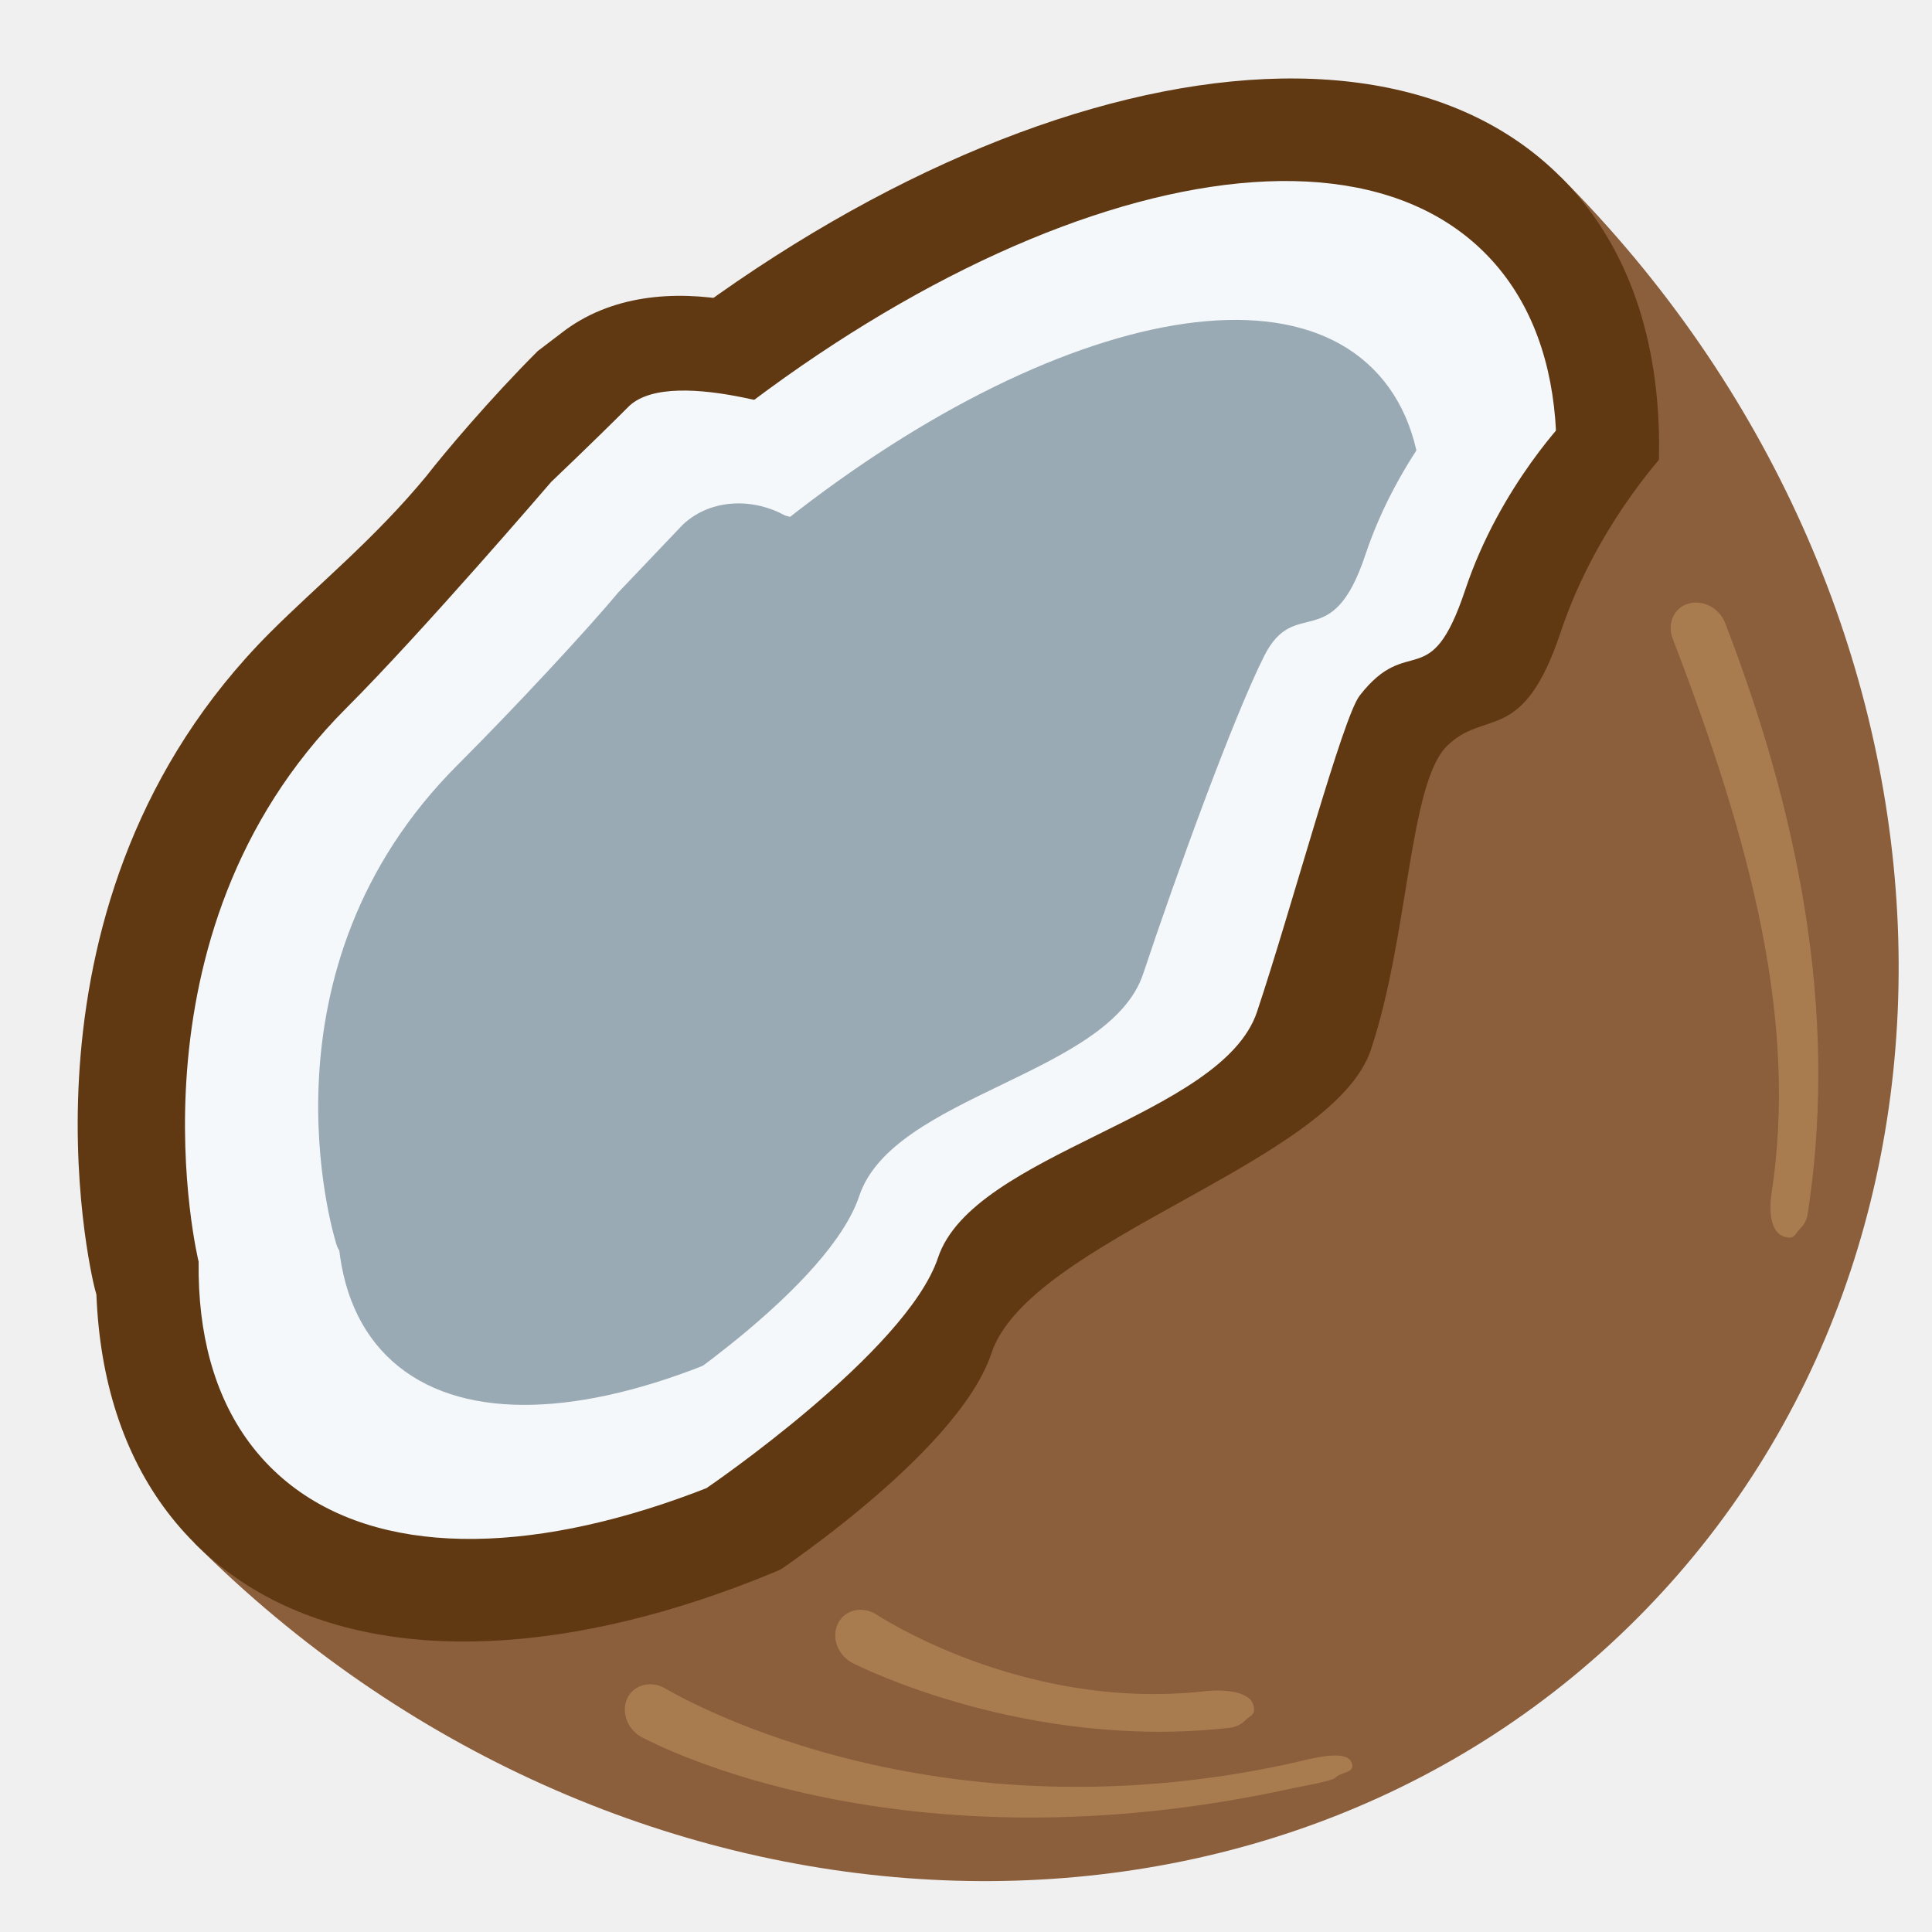
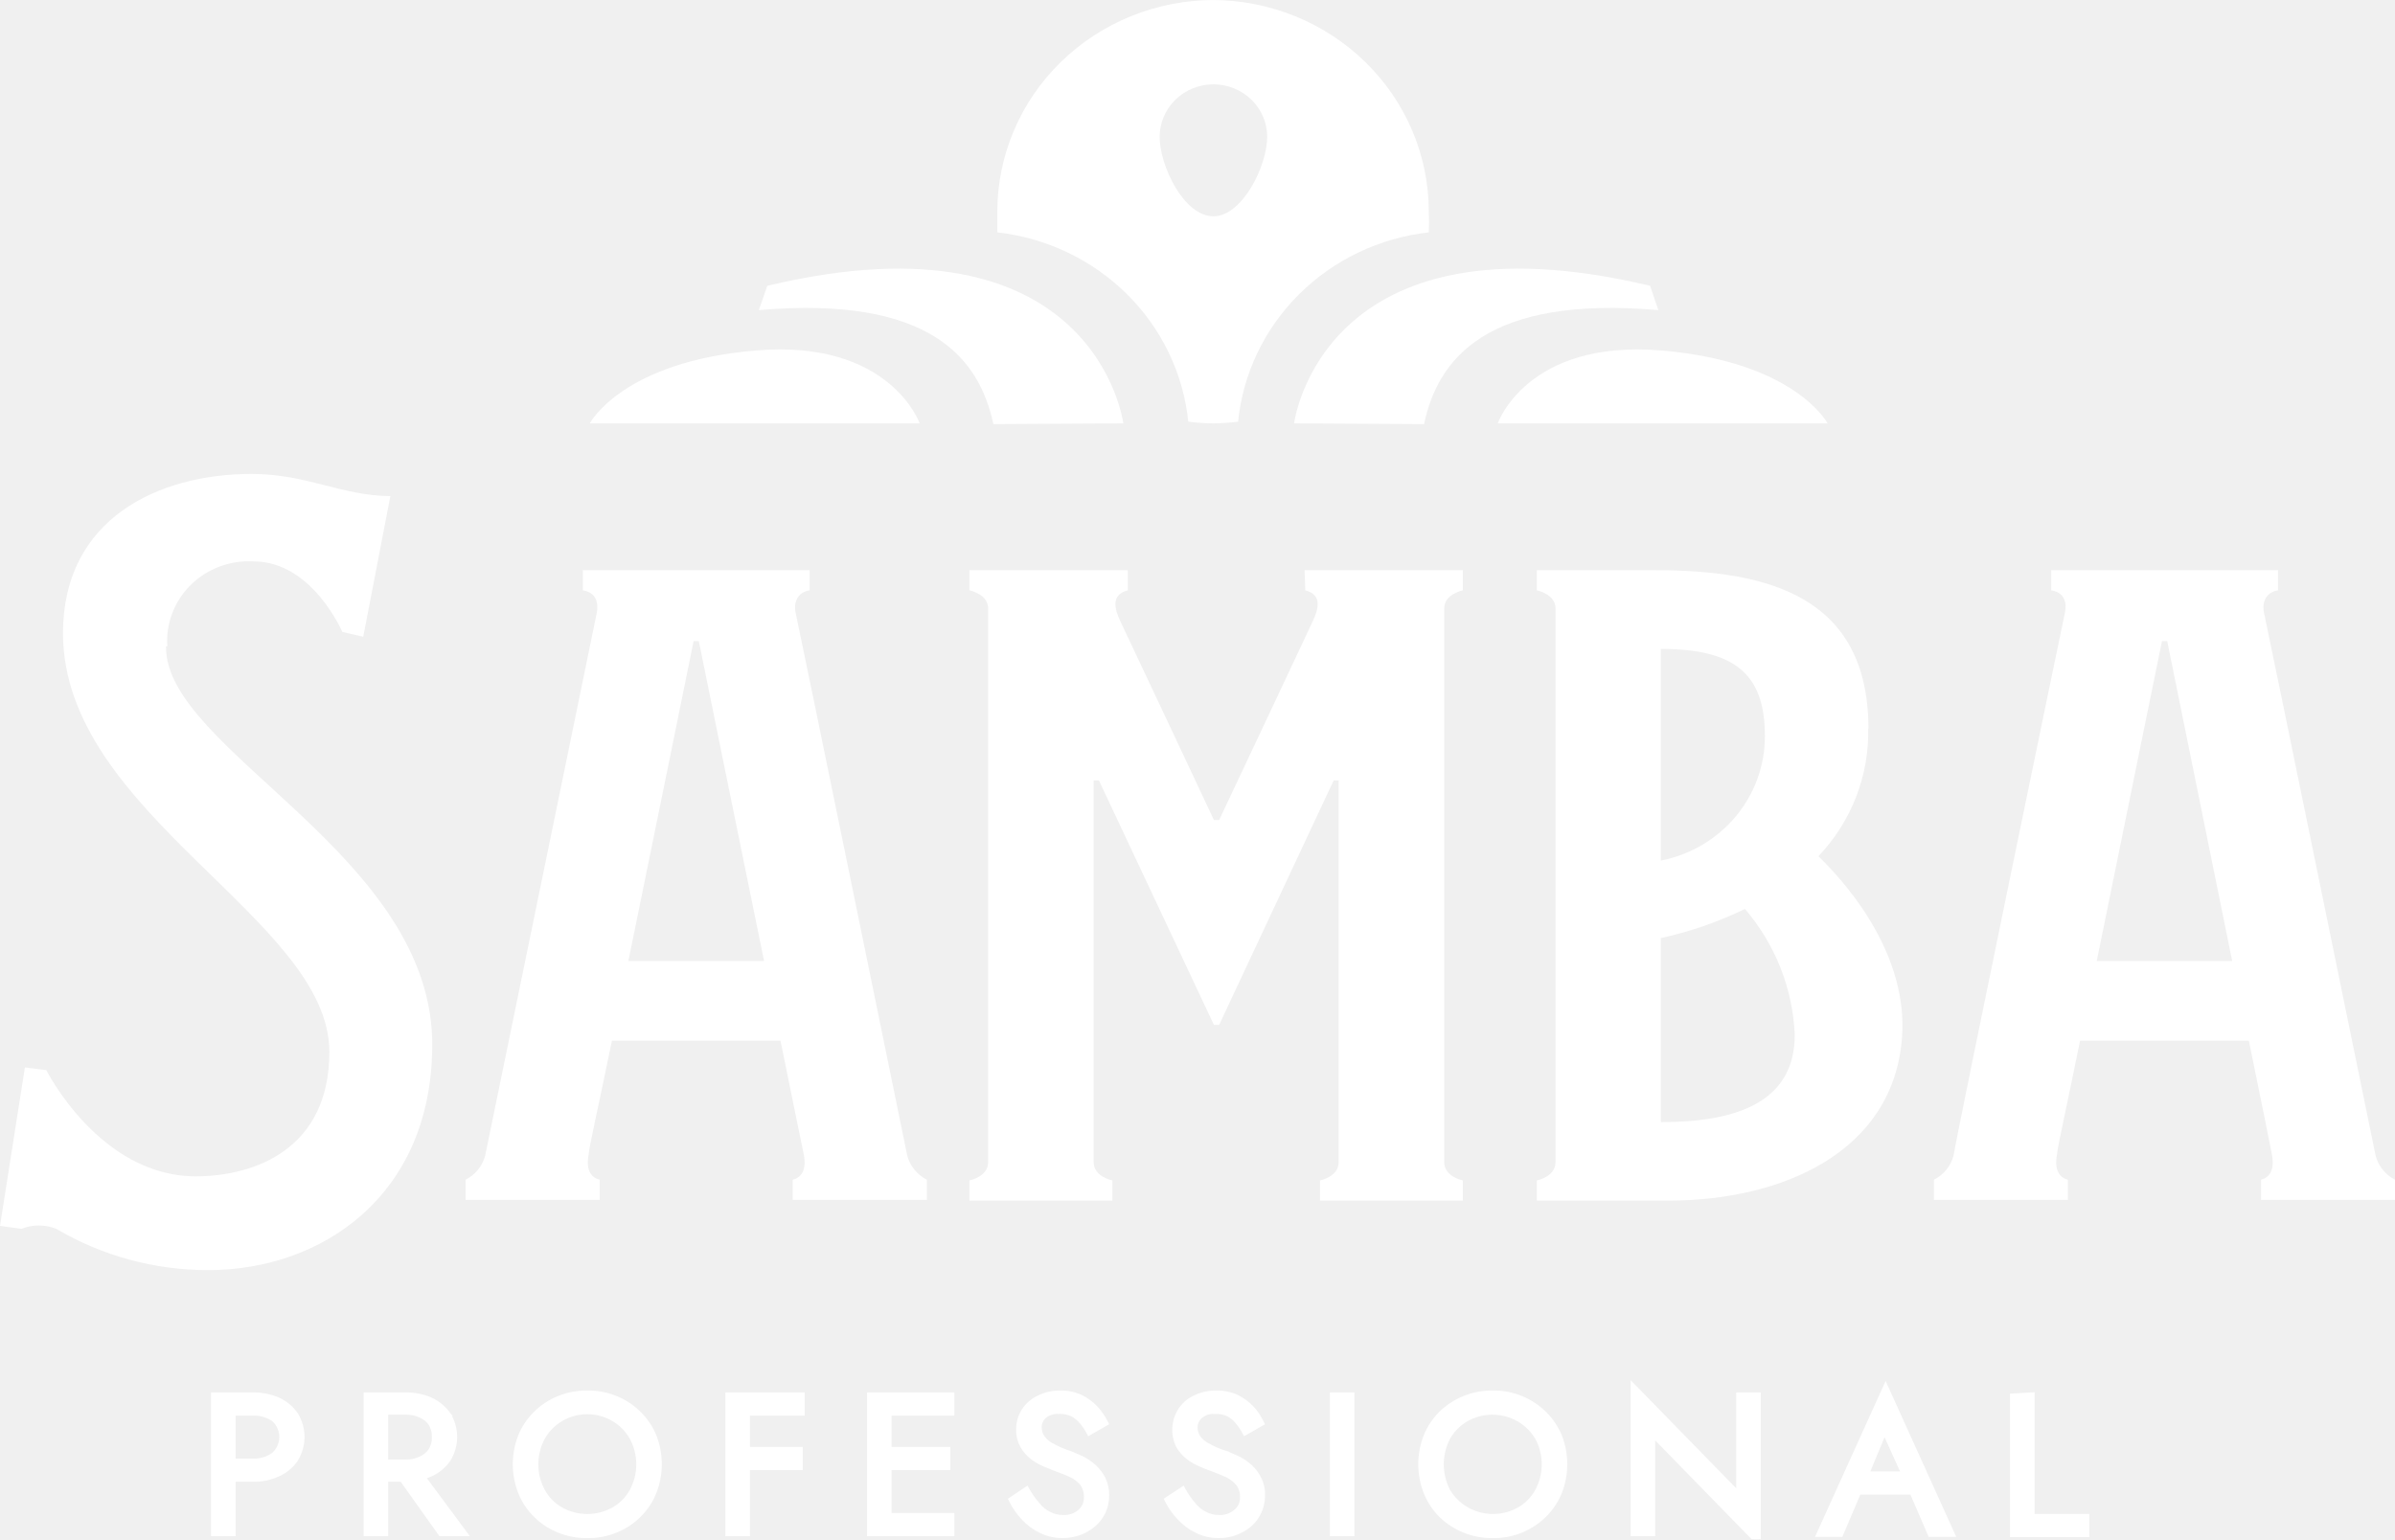
- <svg xmlns="http://www.w3.org/2000/svg" width="45" height="45" viewBox="0 0 45 45" fill="none">
-   <path d="M38.117 37.709C46.905 28.922 46.114 13.885 36.35 4.121L4.53 35.941C14.294 45.706 29.331 46.495 38.117 37.709" fill="#8B5E3C" />
-   <path d="M36.35 4.121C41.231 9.002 38.066 20.084 29.28 28.871C20.491 37.657 9.411 40.822 4.53 35.941C-0.351 31.061 2.814 19.98 11.601 11.193C20.389 2.405 31.47 -0.759 36.35 4.121Z" fill="#603913" />
-   <path d="M5.511 30.271C5.225 30.559 4.811 30.691 4.402 30.616C3.919 30.527 3.533 30.164 3.415 29.685C3.33 29.349 1.446 21.348 7.181 15.613C8.581 14.213 10.66 10.895 11.251 9.932C11.751 9.414 12.169 9.595 13.124 8.639C13.561 8.201 14.88 5.829 18.672 9.425C19.11 9.84 19.16 10.523 18.817 11.019L5.657 30.096C5.612 30.16 5.564 30.219 5.511 30.271" fill="#F5F8FA" />
-   <path d="M13.072 7.76C15.364 5.964 19.044 7.366 19.948 8.255C20.801 9.107 20.531 10.735 19.846 11.727L6.685 30.806C6.599 30.933 6.501 31.049 6.395 31.154C5.821 31.729 4.994 31.995 4.176 31.845C3.208 31.669 2.435 30.94 2.2 29.984C2.11 29.617 0.07 20.955 6.296 14.727C7.411 13.613 8.72 12.556 9.932 11.088C10.344 10.557 11.415 9.286 12.526 8.176L13.072 7.76ZM14.66 9.452C13.776 10.336 12.839 11.224 12.839 11.224C12.839 11.224 9.834 14.727 8.064 16.495C2.763 21.799 4.626 29.386 4.626 29.386L19.192 9.791C19.192 9.791 15.703 8.489 14.66 9.452" fill="#603913" />
-   <path d="M34.583 5.889C38.487 9.794 35.322 19.291 27.511 27.101C19.701 34.911 10.204 38.078 6.299 34.172C2.394 30.267 5.559 20.77 13.369 12.96C21.18 5.149 30.677 1.984 34.583 5.889Z" fill="#F5F8FA" />
-   <path d="M31.985 8.596C34.883 11.494 32.089 18.989 25.742 25.335C19.395 31.683 11.902 34.475 9.004 31.578C6.106 28.679 8.9 21.185 15.246 14.839C21.593 8.492 29.087 5.697 31.985 8.596" fill="#99AAB5" />
-   <path d="M19.751 12.424L18.281 12.005C17.579 11.615 16.587 11.588 15.911 12.213L14.396 13.804C13.68 14.666 11.999 16.476 10.654 17.821C5.895 22.58 7.755 28.724 7.836 28.984C7.907 29.211 8.102 29.378 8.339 29.414C8.537 29.444 8.736 29.378 8.875 29.238C8.901 29.212 8.925 29.184 8.946 29.152L19.942 13.316C20.041 13.174 20.078 12.998 20.041 12.829C20.005 12.659 19.9 12.514 19.751 12.424" fill="#99AAB5" />
-   <path d="M15.3 32.57C15.3 32.57 19.311 29.964 20.014 27.856C20.8 25.5 25.841 25.041 26.626 22.684C27.41 20.328 28.721 16.727 29.442 15.286C30.163 13.845 31.015 15.285 31.8 12.929C32.585 10.57 34.155 8.999 34.155 8.999C34.155 8.999 34.155 20 31.8 22.356C29.442 24.714 20.014 34.142 19.227 33.355C18.442 32.57 15.3 32.57 15.3 32.57" fill="#F5F8FA" />
-   <path d="M16.453 34.663C16.453 34.663 21.115 31.491 21.848 29.295C22.666 26.84 28.46 26.021 29.279 23.566C30.098 21.111 31.273 16.709 31.67 16.201C32.815 14.727 33.305 16.2 34.125 13.748C34.943 11.289 36.579 9.654 36.579 9.654C36.579 9.654 36.579 21.111 34.125 23.566C31.67 26.023 21.849 35.843 21.03 35.024C20.21 34.206 16.453 34.663 16.453 34.663" fill="#603913" />
-   <path d="M17.789 36.825C17.789 36.825 22.301 33.894 23.091 31.523C23.975 28.871 31.047 27.102 31.931 24.45C32.815 21.799 32.815 18.264 33.699 17.38C34.583 16.495 35.466 17.38 36.35 14.727C37.234 12.076 39.001 10.309 39.001 10.309C39.001 10.309 39.001 22.683 36.35 25.335C33.699 27.986 23.093 38.593 22.209 37.709C21.324 36.825 17.789 36.825 17.789 36.825" fill="#8B5E3C" />
-   <path d="M28.995 40.079C28.907 40.167 28.786 40.226 28.646 40.244C23.935 40.776 20.03 38.822 19.865 38.739C19.529 38.568 19.365 38.169 19.503 37.846C19.637 37.523 20.024 37.4 20.363 37.574C20.399 37.593 23.791 39.877 28.089 39.39C28.445 39.35 29.121 39.371 29.199 39.735C29.245 39.954 29.134 39.941 28.995 40.079V40.079ZM41.941 28.605C41.797 28.747 41.807 28.87 41.579 28.811C41.219 28.72 41.206 28.166 41.26 27.814C41.875 23.825 40.81 19.684 38.959 14.874C38.824 14.524 38.992 14.155 39.326 14.059C39.665 13.96 40.05 14.164 40.184 14.515C42.127 19.556 42.755 24.059 42.104 28.28C42.084 28.411 42.025 28.521 41.941 28.605V28.605ZM31.486 41.065C31.372 40.709 30.441 40.99 30.095 41.066C21.426 42.974 15.52 39.335 15.455 39.305C15.115 39.135 14.731 39.263 14.599 39.584C14.466 39.906 14.631 40.306 14.969 40.474C15.25 40.615 20.979 43.661 30.125 41.649C30.239 41.623 31.026 41.485 31.102 41.409C31.255 41.256 31.564 41.305 31.486 41.065" fill="#A97C50" />
+ <svg xmlns="http://www.w3.org/2000/svg" width="126" height="81" viewBox="0 0 126 81" fill="none">
+   <g clip-path="url(#clip0_58_421)">
+     <path d="M68.082 22.28C68.082 22.28 69.51 10.91 86.812 15.041L87.244 16.32C78.219 15.54 75.652 18.878 74.919 22.319L68.082 22.28Z" fill="white" />
+     <path d="M78.796 22.28C78.796 22.28 80.328 17.855 87.388 18.443C94.448 19.032 96.15 22.28 96.15 22.28H78.796Z" fill="white" />
+     <path d="M59.097 22.28C59.097 22.28 57.656 10.91 40.367 15.041L39.922 16.32C48.959 15.54 51.526 18.878 52.26 22.319L59.097 22.28Z" fill="white" />
+     <path d="M48.383 22.28C48.383 22.28 46.837 17.855 39.778 18.443C32.718 19.032 31.029 22.28 31.029 22.28H48.383Z" fill="white" />
+     <path d="M63.877 0C60.852 0 57.95 1.174 55.811 3.263C53.671 5.352 52.469 8.186 52.469 11.14C52.469 11.511 52.469 11.869 52.469 12.227C55.056 12.521 57.463 13.669 59.29 15.481C61.117 17.293 62.255 19.661 62.515 22.191C62.95 22.247 63.387 22.276 63.825 22.28C64.263 22.276 64.701 22.246 65.135 22.191C65.39 19.661 66.525 17.292 68.35 15.479C70.175 13.667 72.582 12.519 75.168 12.227C75.188 11.865 75.188 11.502 75.168 11.14C75.168 8.186 73.966 5.352 71.826 3.263C69.687 1.174 66.785 0 63.76 0M63.838 11.383C62.28 11.383 61.009 8.723 61.009 7.201C61.009 6.468 61.307 5.765 61.838 5.247C62.368 4.729 63.088 4.438 63.838 4.438C64.589 4.438 65.308 4.729 65.839 5.247C66.369 5.765 66.667 6.468 66.667 7.201C66.667 8.723 65.358 11.383 63.838 11.383Z" fill="white" />
+     <path d="M68.671 31.067C69.562 31.297 69.379 32.026 69.064 32.692C68.946 32.96 64.139 43.154 64.139 43.154H63.864C63.864 43.154 59.058 32.922 58.94 32.692C58.625 32.026 58.442 31.297 59.333 31.067V30.006H51.002V31.067C51.002 31.067 51.985 31.259 51.985 32.014V61.163C51.985 61.93 51.002 62.122 51.002 62.122V63.183H58.521V62.122C58.521 62.122 57.538 61.93 57.538 61.163V41.069H57.813L63.864 53.936H64.139L70.164 41.069H70.426V61.163C70.426 61.93 69.444 62.122 69.444 62.122V63.183H76.962V62.122C76.962 62.122 75.98 61.93 75.98 61.163V32.014C75.98 31.259 76.962 31.067 76.962 31.067V30.006H68.632L68.671 31.067Z" fill="white" />
+     <path d="M98.298 38.358C98.298 31.4 93.059 30.006 87.074 30.006H80.852V31.067C80.852 31.067 81.835 31.259 81.835 32.014V61.163C81.835 61.93 80.852 62.122 80.852 62.122V63.183H84.978H87.768C93.766 63.183 99.634 60.625 100.067 54.563C100.355 50.457 97.552 46.889 95.666 45.06C97.403 43.231 98.343 40.813 98.285 38.319M92.85 38.729C92.857 40.272 92.314 41.77 91.316 42.967C90.317 44.164 88.924 44.985 87.375 45.29V34.15C91.226 34.15 92.85 35.429 92.85 38.729ZM87.375 59.014V49.37C88.907 49.031 90.394 48.516 91.802 47.835C93.4 49.701 94.32 52.03 94.421 54.46C94.421 58.067 91.239 59.052 87.388 59.052" fill="white" />
+     <path d="M8.802 34.009C8.762 33.415 8.851 32.819 9.065 32.262C9.279 31.704 9.612 31.197 10.042 30.775C10.472 30.353 10.989 30.025 11.559 29.813C12.128 29.601 12.738 29.509 13.347 29.545C16.424 29.545 18.009 33.254 18.009 33.254L19.11 33.51L20.537 26.105C18.009 26.105 16.149 24.941 13.242 24.941C8.317 24.941 3.314 27.307 3.314 33.318C3.314 42.86 17.328 48.347 17.328 55.356C17.328 60.472 13.399 61.904 10.295 61.904C5.239 61.904 2.436 56.315 2.436 56.315L1.31 56.174L0 64.513L1.126 64.667C1.714 64.434 2.372 64.434 2.96 64.667C5.37 66.09 8.133 66.842 10.95 66.841C16.935 66.841 22.659 62.928 22.738 55.151C22.921 45.008 8.631 39.496 8.736 34.009" fill="white" />
+     <path d="M47.728 60.804C47.532 59.858 41.965 32.666 41.86 32.257C41.755 31.848 41.86 31.182 42.594 31.067V30.006H30.662V31.067C31.408 31.182 31.487 31.784 31.395 32.257C31.303 32.73 25.724 59.858 25.527 60.804C25.458 61.077 25.329 61.332 25.151 61.553C24.973 61.773 24.748 61.954 24.493 62.083V63.145H31.552V62.083C31.186 61.994 30.78 61.674 30.976 60.715C30.976 60.433 31.526 58.029 32.194 54.767H41.061C41.729 58.029 42.214 60.433 42.279 60.715C42.476 61.674 42.07 61.994 41.703 62.083V63.145H48.763V62.083C48.507 61.954 48.283 61.773 48.105 61.553C47.926 61.332 47.798 61.077 47.728 60.804ZM33.059 50.572C34.63 42.898 36.49 33.74 36.49 33.74H36.765C36.765 33.74 38.625 42.898 40.197 50.572H33.059Z" fill="white" />
+     <path d="M124.978 60.804C124.782 59.858 119.215 32.666 119.111 32.257C119.006 31.848 119.111 31.182 119.844 31.067V30.006H107.912V31.067C108.659 31.182 108.737 31.784 108.632 32.257C108.528 32.73 102.909 59.858 102.778 60.804C102.708 61.077 102.58 61.332 102.401 61.553C102.223 61.773 101.998 61.954 101.743 62.083V63.145H108.79V62.083C108.436 61.994 108.03 61.674 108.226 60.715C108.226 60.433 108.776 58.029 109.431 54.767H118.312C118.98 58.029 119.464 60.433 119.517 60.715C119.713 61.674 119.307 61.994 118.953 62.083V63.145H126V62.083C125.747 61.953 125.525 61.771 125.349 61.551C125.173 61.33 125.047 61.076 124.978 60.804ZM110.309 50.572C111.868 42.898 113.741 33.74 113.741 33.74H114.016L117.434 50.572H110.309Z" fill="white" />
+     <path d="M11.701 73.379H11.303H11.203V73.479V80.642V80.742H11.303H12.194H12.294V80.642V77.877H13.293C13.76 77.891 14.223 77.796 14.645 77.599C15.024 77.432 15.348 77.162 15.577 76.823L15.578 76.823L15.58 76.819C15.803 76.458 15.921 76.044 15.921 75.622C15.921 75.2 15.803 74.785 15.58 74.424L15.58 74.424L15.577 74.42C15.344 74.084 15.022 73.816 14.645 73.644L14.646 73.644L14.644 73.644C14.219 73.458 13.758 73.368 13.293 73.379H12.294H12.194H11.801H11.701ZM12.294 76.858V74.398H13.294V74.398L13.298 74.398C13.686 74.382 14.068 74.492 14.385 74.709C14.513 74.825 14.616 74.965 14.686 75.121C14.757 75.279 14.794 75.45 14.794 75.622C14.794 75.794 14.757 75.964 14.686 76.122C14.616 76.279 14.513 76.419 14.384 76.535C14.072 76.762 13.688 76.876 13.299 76.858L13.299 76.858H13.294H12.294Z" fill="white" stroke="white" stroke-width="0.2" />
+     <path d="M19.717 73.379H19.332H19.232V73.479V80.642V80.742H19.332H20.223H20.323V80.642V77.877H21.13L23.141 80.7L23.171 80.742H23.222H24.323H24.521L24.403 80.582L22.297 77.744C22.425 77.704 22.552 77.656 22.674 77.599C23.051 77.428 23.373 77.16 23.606 76.823L23.606 76.823L23.608 76.819C23.832 76.458 23.95 76.044 23.95 75.622C23.95 75.2 23.832 74.785 23.608 74.424L23.609 74.424L23.605 74.419C23.369 74.087 23.048 73.82 22.675 73.645L22.675 73.645L22.673 73.643C22.248 73.46 21.787 73.369 21.322 73.379H20.323H20.223H19.817H19.717ZM20.323 76.909V74.347H21.323V74.347L21.326 74.347C21.595 74.339 21.863 74.393 22.107 74.504L22.107 74.504L22.11 74.506C22.325 74.594 22.509 74.74 22.64 74.928C22.766 75.139 22.829 75.381 22.821 75.625L22.821 75.625L22.821 75.632C22.829 75.872 22.767 76.109 22.64 76.316C22.511 76.508 22.326 76.659 22.109 76.751L22.109 76.751L22.107 76.752C21.863 76.864 21.595 76.917 21.326 76.909L21.326 76.909H21.323H20.323Z" fill="white" stroke="white" stroke-width="0.2" />
+     <path d="M27.36 75.565L27.36 75.565L27.36 75.566C26.983 76.524 26.983 77.584 27.36 78.543L27.36 78.543C27.539 78.998 27.814 79.41 28.169 79.754C28.513 80.099 28.925 80.371 29.38 80.555C29.86 80.753 30.377 80.851 30.897 80.844C31.418 80.852 31.936 80.754 32.415 80.555C32.87 80.371 33.282 80.099 33.627 79.754C33.981 79.41 34.256 78.998 34.435 78.543L34.435 78.543C34.812 77.584 34.812 76.524 34.435 75.566L34.435 75.566L34.435 75.565C34.252 75.116 33.977 74.708 33.627 74.367C33.282 74.023 32.87 73.75 32.415 73.566C31.936 73.367 31.418 73.269 30.897 73.277C30.377 73.27 29.86 73.368 29.38 73.566C28.925 73.75 28.512 74.023 28.168 74.367C27.818 74.708 27.543 75.116 27.36 75.565ZM30.898 79.775C30.414 79.775 29.939 79.651 29.519 79.417C29.12 79.188 28.794 78.856 28.575 78.458C28.342 78.027 28.221 77.548 28.221 77.061C28.221 76.574 28.342 76.094 28.575 75.664C28.803 75.258 29.139 74.92 29.548 74.684C29.956 74.448 30.422 74.324 30.898 74.324C31.372 74.324 31.839 74.448 32.247 74.684C32.656 74.92 32.992 75.258 33.22 75.664C33.453 76.094 33.574 76.574 33.574 77.061C33.574 77.548 33.453 78.027 33.22 78.458C33.001 78.856 32.675 79.188 32.276 79.416C31.857 79.651 31.381 79.775 30.898 79.775Z" fill="white" stroke="white" stroke-width="0.2" />
+     <path d="M38.761 73.379H38.363H38.263V73.479V80.642V80.742H38.363H39.254H39.354V80.642V77.263H42.031H42.131V77.163V76.344V76.244H42.031H39.354V74.398H42.135H42.235V74.298V73.479V73.379H42.135H39.354H39.254H38.861H38.761Z" fill="white" stroke="white" stroke-width="0.2" />
+     <path d="M46.214 73.379H45.816H45.716V73.479V80.642V80.742H45.816H46.214H46.313H46.706H46.806H50.007H50.107V80.642V79.823V79.723H50.007H46.806V77.263H49.797H49.898V77.163V76.344V76.244H49.797H46.806V74.398H50.007H50.107V74.298V73.479V73.379H50.007H46.806H46.706H46.313H46.214Z" fill="white" stroke="white" stroke-width="0.2" />
+     <path d="M54.605 79.162L54.606 79.162L54.601 79.156C54.4 78.929 54.224 78.682 54.076 78.419L54.023 78.324L53.933 78.384L53.226 78.858L53.153 78.907L53.192 78.986C53.357 79.316 53.57 79.621 53.824 79.891C54.083 80.175 54.395 80.408 54.744 80.578C55.103 80.755 55.499 80.846 55.901 80.844L55.902 80.844C56.198 80.842 56.492 80.793 56.771 80.698L56.771 80.698L56.773 80.698C57.047 80.601 57.301 80.457 57.523 80.271C57.751 80.083 57.934 79.849 58.061 79.585L58.061 79.584C58.191 79.306 58.256 79.004 58.254 78.699C58.261 78.392 58.195 78.087 58.06 77.81L58.06 77.81L58.06 77.808C57.939 77.572 57.777 77.359 57.58 77.179C57.392 77.007 57.182 76.86 56.956 76.742L56.956 76.742L56.95 76.739L56.334 76.47L56.334 76.47L56.323 76.466C55.979 76.36 55.647 76.217 55.335 76.04L55.335 76.04L55.331 76.038C55.136 75.937 54.968 75.791 54.845 75.612C54.752 75.462 54.704 75.291 54.704 75.117L54.704 75.115C54.702 75.012 54.722 74.91 54.762 74.815C54.801 74.721 54.86 74.635 54.934 74.563C55.041 74.469 55.168 74.398 55.305 74.354C55.443 74.309 55.589 74.294 55.734 74.308L55.734 74.309L55.747 74.308C55.979 74.301 56.21 74.35 56.418 74.451C56.602 74.553 56.764 74.688 56.898 74.848C57.03 75.005 57.144 75.175 57.24 75.355L57.289 75.446L57.378 75.395L58.138 74.96L58.22 74.913L58.178 74.829C58.043 74.56 57.87 74.311 57.664 74.089L57.664 74.089C57.44 73.849 57.172 73.651 56.875 73.505L56.875 73.505L56.873 73.504C56.537 73.348 56.168 73.271 55.797 73.277C55.4 73.267 55.007 73.353 54.653 73.53C54.322 73.679 54.043 73.919 53.849 74.222C53.655 74.523 53.555 74.874 53.561 75.231C53.551 75.533 53.623 75.832 53.77 76.099L53.77 76.099L53.771 76.1C53.903 76.333 54.081 76.538 54.294 76.705L54.294 76.705L54.295 76.705C54.499 76.86 54.722 76.989 54.959 77.089L54.958 77.089L54.96 77.089L55.562 77.332L55.562 77.332L55.566 77.334C55.852 77.436 56.111 77.537 56.356 77.65C56.574 77.758 56.767 77.909 56.922 78.093C57.064 78.301 57.135 78.547 57.124 78.796L57.124 78.796L57.124 78.803C57.128 78.939 57.101 79.075 57.046 79.201C56.991 79.326 56.908 79.439 56.804 79.531C56.566 79.737 56.252 79.844 55.933 79.826L55.933 79.826L55.926 79.826C55.668 79.829 55.414 79.767 55.189 79.646L55.189 79.646L55.186 79.644C54.957 79.529 54.758 79.364 54.605 79.162Z" fill="white" stroke="white" stroke-width="0.2" />
+     <path d="M62.804 79.16L62.804 79.16L62.801 79.157C62.604 78.929 62.432 78.682 62.289 78.42L62.237 78.324L62.146 78.384L61.426 78.857L61.352 78.906L61.391 78.985C61.556 79.319 61.774 79.625 62.036 79.892C62.293 80.178 62.606 80.412 62.956 80.578C63.311 80.753 63.703 80.844 64.1 80.844C64.698 80.853 65.279 80.65 65.736 80.271L65.736 80.271L65.737 80.271C65.96 80.082 66.139 79.847 66.26 79.584C66.39 79.307 66.455 79.005 66.453 78.7C66.467 78.391 66.4 78.085 66.259 77.809C66.144 77.573 65.986 77.36 65.793 77.18L65.793 77.18L65.791 77.178C65.602 77.01 65.393 76.863 65.169 76.742L65.17 76.742L65.162 76.739L64.546 76.47L64.546 76.469L64.535 76.466C64.185 76.362 63.849 76.219 63.534 76.04L63.534 76.04L63.53 76.038C63.335 75.937 63.168 75.791 63.044 75.612C62.952 75.462 62.903 75.291 62.904 75.117L62.904 75.117C62.904 75.013 62.925 74.911 62.967 74.816C63.009 74.721 63.069 74.635 63.146 74.564C63.251 74.47 63.376 74.399 63.511 74.355C63.647 74.311 63.791 74.295 63.934 74.308L63.934 74.309L63.946 74.308C64.182 74.302 64.417 74.351 64.63 74.451C64.81 74.553 64.968 74.688 65.097 74.847L65.097 74.847L65.097 74.848C65.229 75.005 65.344 75.175 65.44 75.355L65.488 75.446L65.578 75.395L66.337 74.96L66.418 74.914L66.378 74.83C66.248 74.561 66.079 74.312 65.877 74.09L65.877 74.09L65.875 74.088C65.649 73.851 65.383 73.654 65.088 73.505L65.088 73.505L65.085 73.504C64.744 73.348 64.371 73.27 63.995 73.277C63.599 73.269 63.207 73.356 62.852 73.53C62.527 73.68 62.254 73.92 62.064 74.219L62.064 74.219L62.063 74.22C61.891 74.501 61.792 74.818 61.776 75.145C61.759 75.472 61.825 75.798 61.967 76.094L61.967 76.094L61.97 76.1C62.102 76.333 62.28 76.538 62.493 76.705L62.493 76.705L62.494 76.705C62.697 76.86 62.92 76.989 63.156 77.088C63.338 77.172 63.453 77.214 63.634 77.28C63.677 77.296 63.724 77.314 63.777 77.333C64.051 77.435 64.31 77.536 64.555 77.65C64.774 77.758 64.967 77.91 65.122 78.095C65.274 78.297 65.35 78.545 65.336 78.795L65.336 78.795L65.336 78.803C65.341 78.941 65.314 79.077 65.257 79.203C65.199 79.328 65.114 79.44 65.006 79.529L65.006 79.529L65.004 79.53C64.768 79.734 64.46 79.84 64.144 79.826L64.144 79.826L64.138 79.826C63.876 79.83 63.617 79.768 63.388 79.645L63.387 79.645C63.159 79.526 62.96 79.361 62.804 79.16Z" fill="white" stroke="white" stroke-width="0.2" />
+     <path d="M71.155 73.479V73.379H71.055H70.165H70.064V73.479V80.642V80.742H70.165H71.055H71.155V80.642V73.479Z" fill="white" stroke="white" stroke-width="0.2" />
+     <path d="M74.997 75.565L74.997 75.565L74.996 75.566C74.62 76.524 74.62 77.584 74.996 78.543L74.996 78.543C75.175 78.994 75.446 79.406 75.791 79.753L75.791 79.753L75.792 79.754C76.143 80.096 76.559 80.368 77.016 80.555C77.496 80.753 78.013 80.851 78.534 80.844C79.055 80.852 79.572 80.754 80.052 80.555L80.053 80.555C80.504 80.364 80.914 80.093 81.262 79.754L81.262 79.754L81.263 79.754C81.612 79.407 81.887 78.996 82.071 78.544L82.072 78.543C82.448 77.584 82.448 76.524 82.072 75.566L82.072 75.566L82.071 75.564C81.883 75.118 81.609 74.711 81.263 74.368L81.263 74.368L81.262 74.367C80.914 74.028 80.504 73.757 80.053 73.566L80.052 73.566C79.572 73.367 79.055 73.269 78.534 73.277C78.013 73.27 77.496 73.368 77.016 73.566C76.559 73.753 76.143 74.025 75.792 74.367L75.792 74.367L75.791 74.368C75.449 74.713 75.179 75.119 74.997 75.565ZM76.897 79.231C76.614 79.02 76.377 78.757 76.198 78.457C75.974 78.024 75.857 77.546 75.857 77.061C75.857 76.575 75.974 76.097 76.199 75.663C76.426 75.268 76.756 74.937 77.156 74.704C77.464 74.53 77.803 74.416 78.156 74.37C78.509 74.323 78.868 74.346 79.212 74.435C79.556 74.525 79.879 74.679 80.161 74.891C80.443 75.102 80.679 75.365 80.857 75.665C81.089 76.095 81.211 76.574 81.211 77.061C81.211 77.548 81.089 78.027 80.856 78.458C80.638 78.856 80.311 79.188 79.912 79.417C79.603 79.592 79.263 79.706 78.909 79.752C78.555 79.799 78.195 79.776 77.85 79.687C77.504 79.598 77.181 79.443 76.897 79.231Z" fill="white" stroke="white" stroke-width="0.2" />
+     <path d="M92.531 73.479V73.379H92.431H91.54H91.44V73.479V78.567L86.058 73.051L85.886 72.876V73.121V80.642V80.742H85.987H86.877H86.977V80.642V75.554L92.359 81.07L92.531 81.246V81V73.479Z" fill="white" stroke="white" stroke-width="0.2" />
+     <path d="M98.248 77.536L99.141 75.381L100.117 77.536H98.248ZM100.572 78.555L101.507 80.72L101.533 80.78H101.599H102.608H102.763L102.699 80.639L99.293 73.118L99.202 72.917L99.111 73.118L95.706 80.639L95.642 80.78H95.797H96.792H96.858L96.884 80.719L97.804 78.555H100.572Z" fill="white" stroke="white" stroke-width="0.2" />
+     <path d="M106.938 73.479V73.374L106.832 73.379L105.942 73.431L105.847 73.436V73.531V80.693V80.793H105.947H109.72H109.82V80.693V79.874V79.774H109.72H106.938V73.479Z" fill="white" stroke="white" stroke-width="0.2" />
+   </g>
+   <defs>
+     <clipPath id="clip0_58_421">
+       <rect width="126" height="81" fill="white" />
+     </clipPath>
+   </defs>
</svg>
